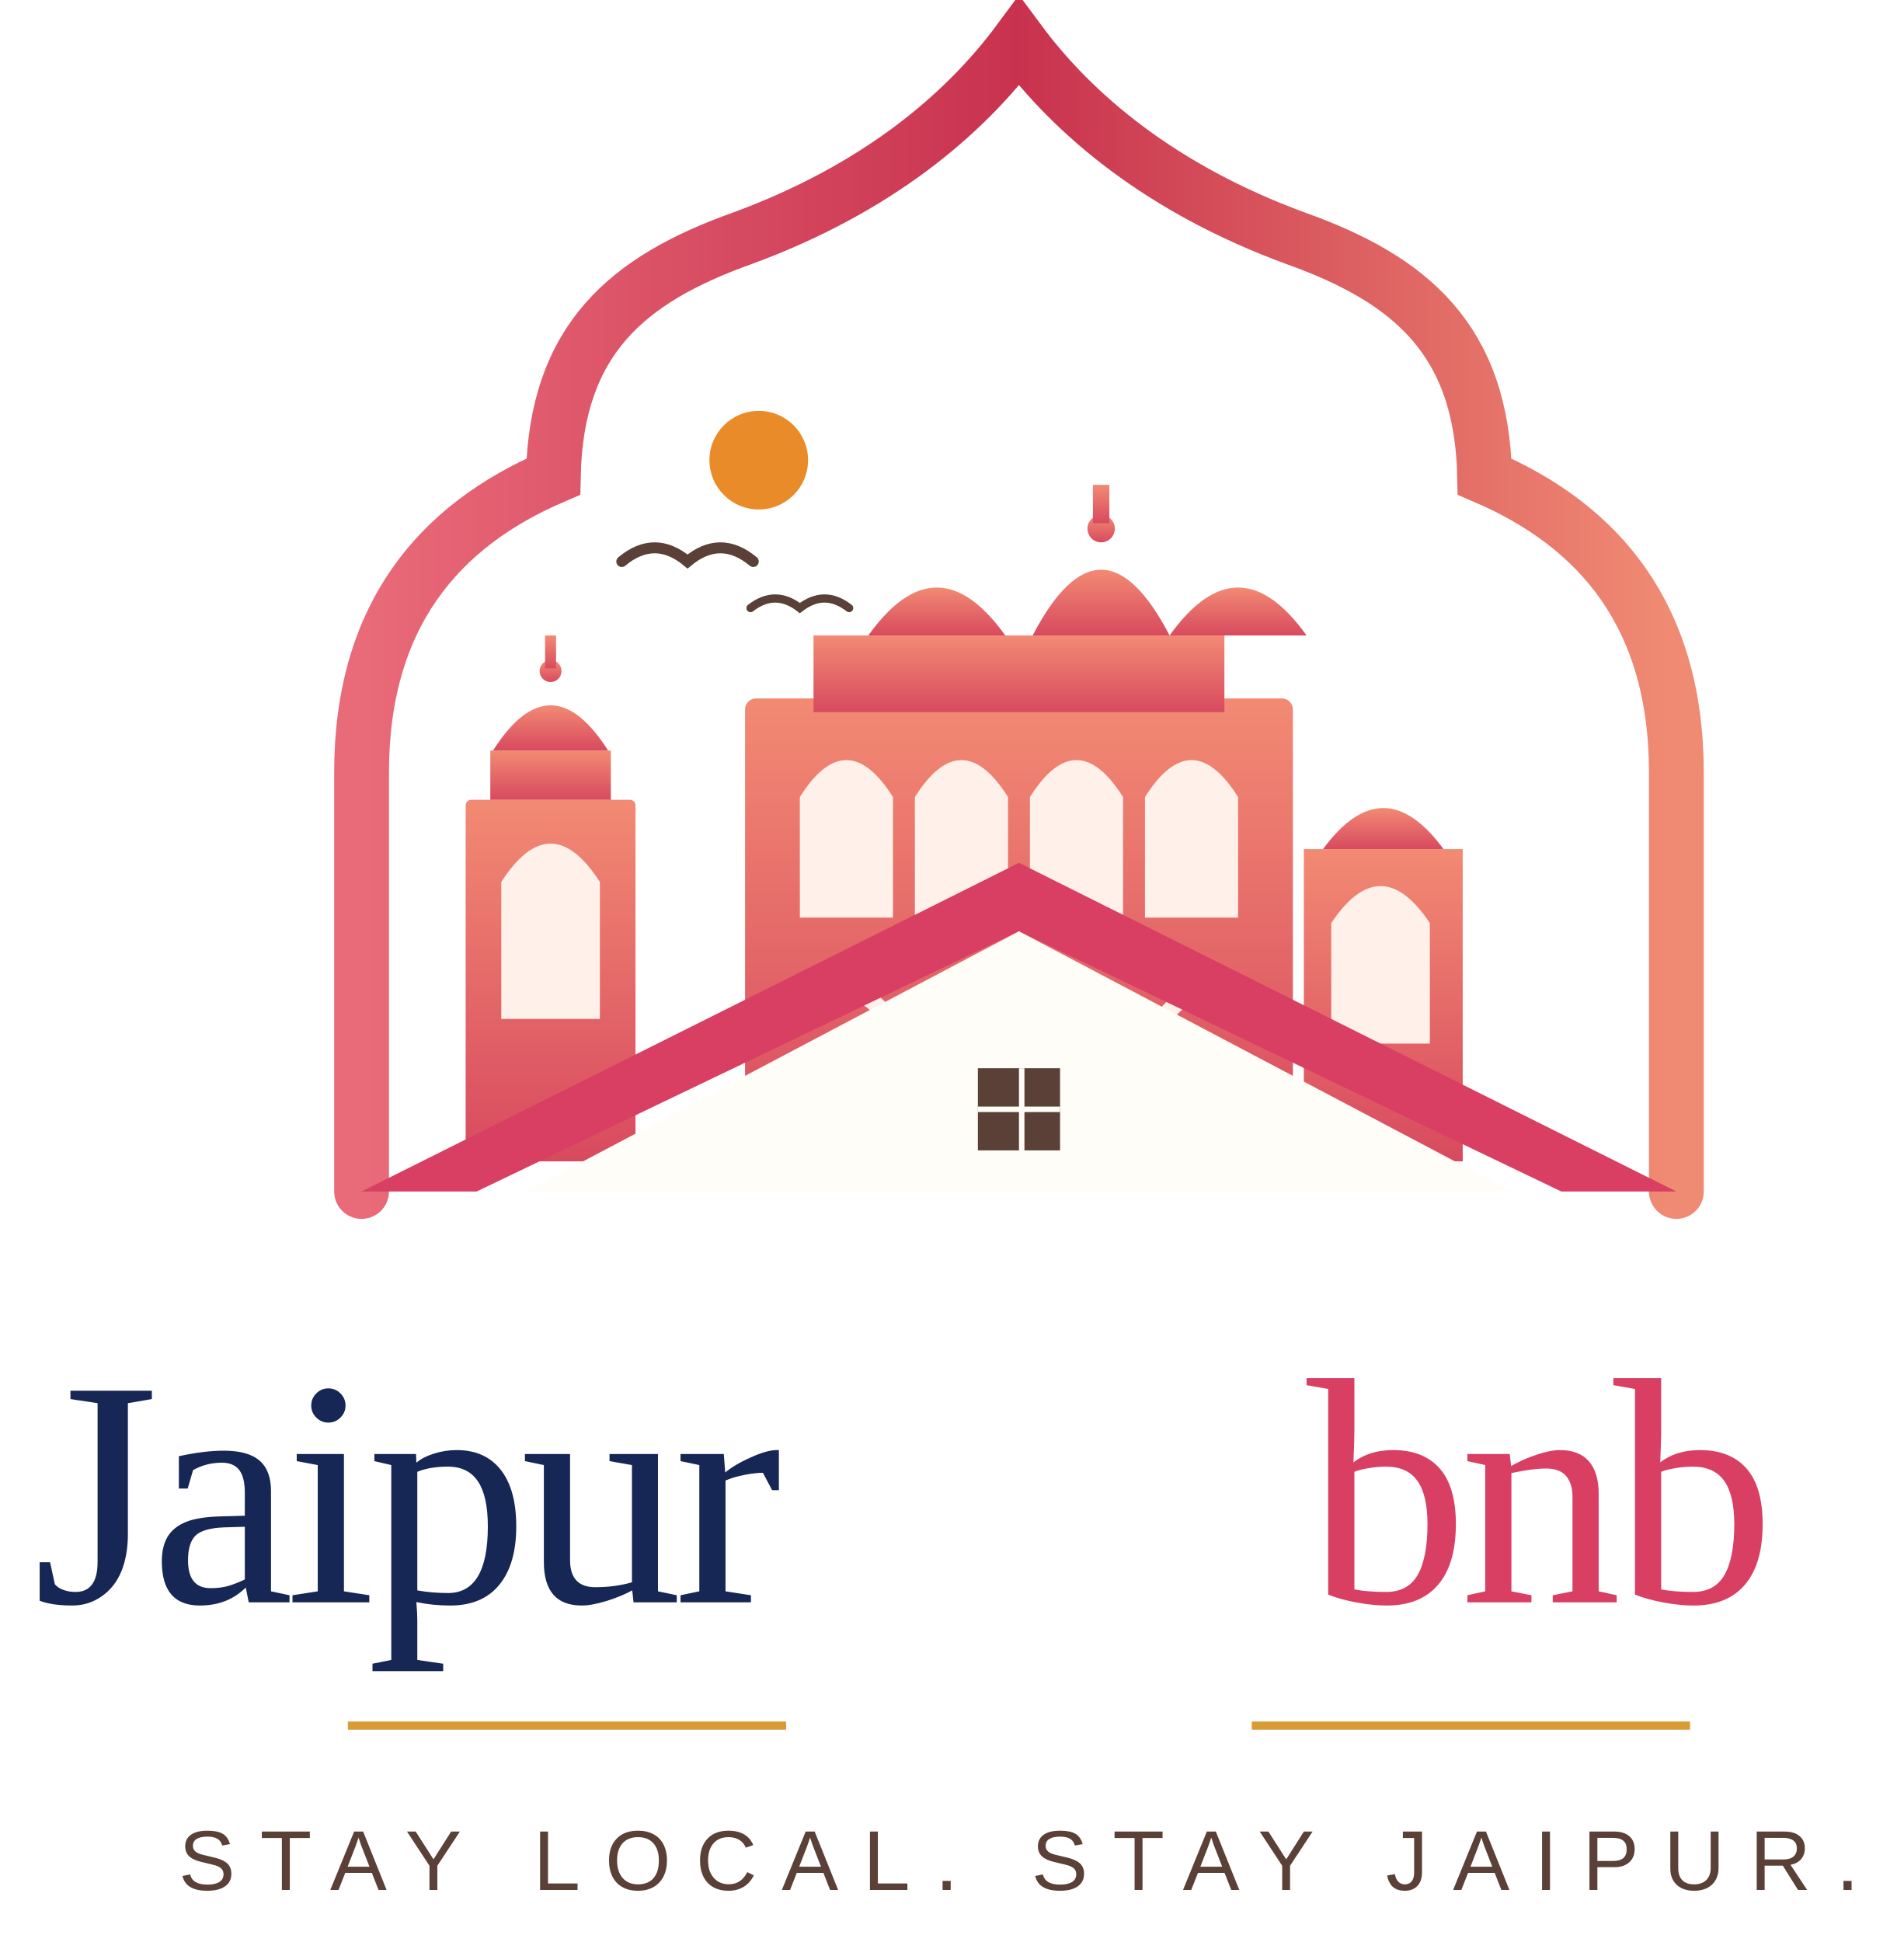
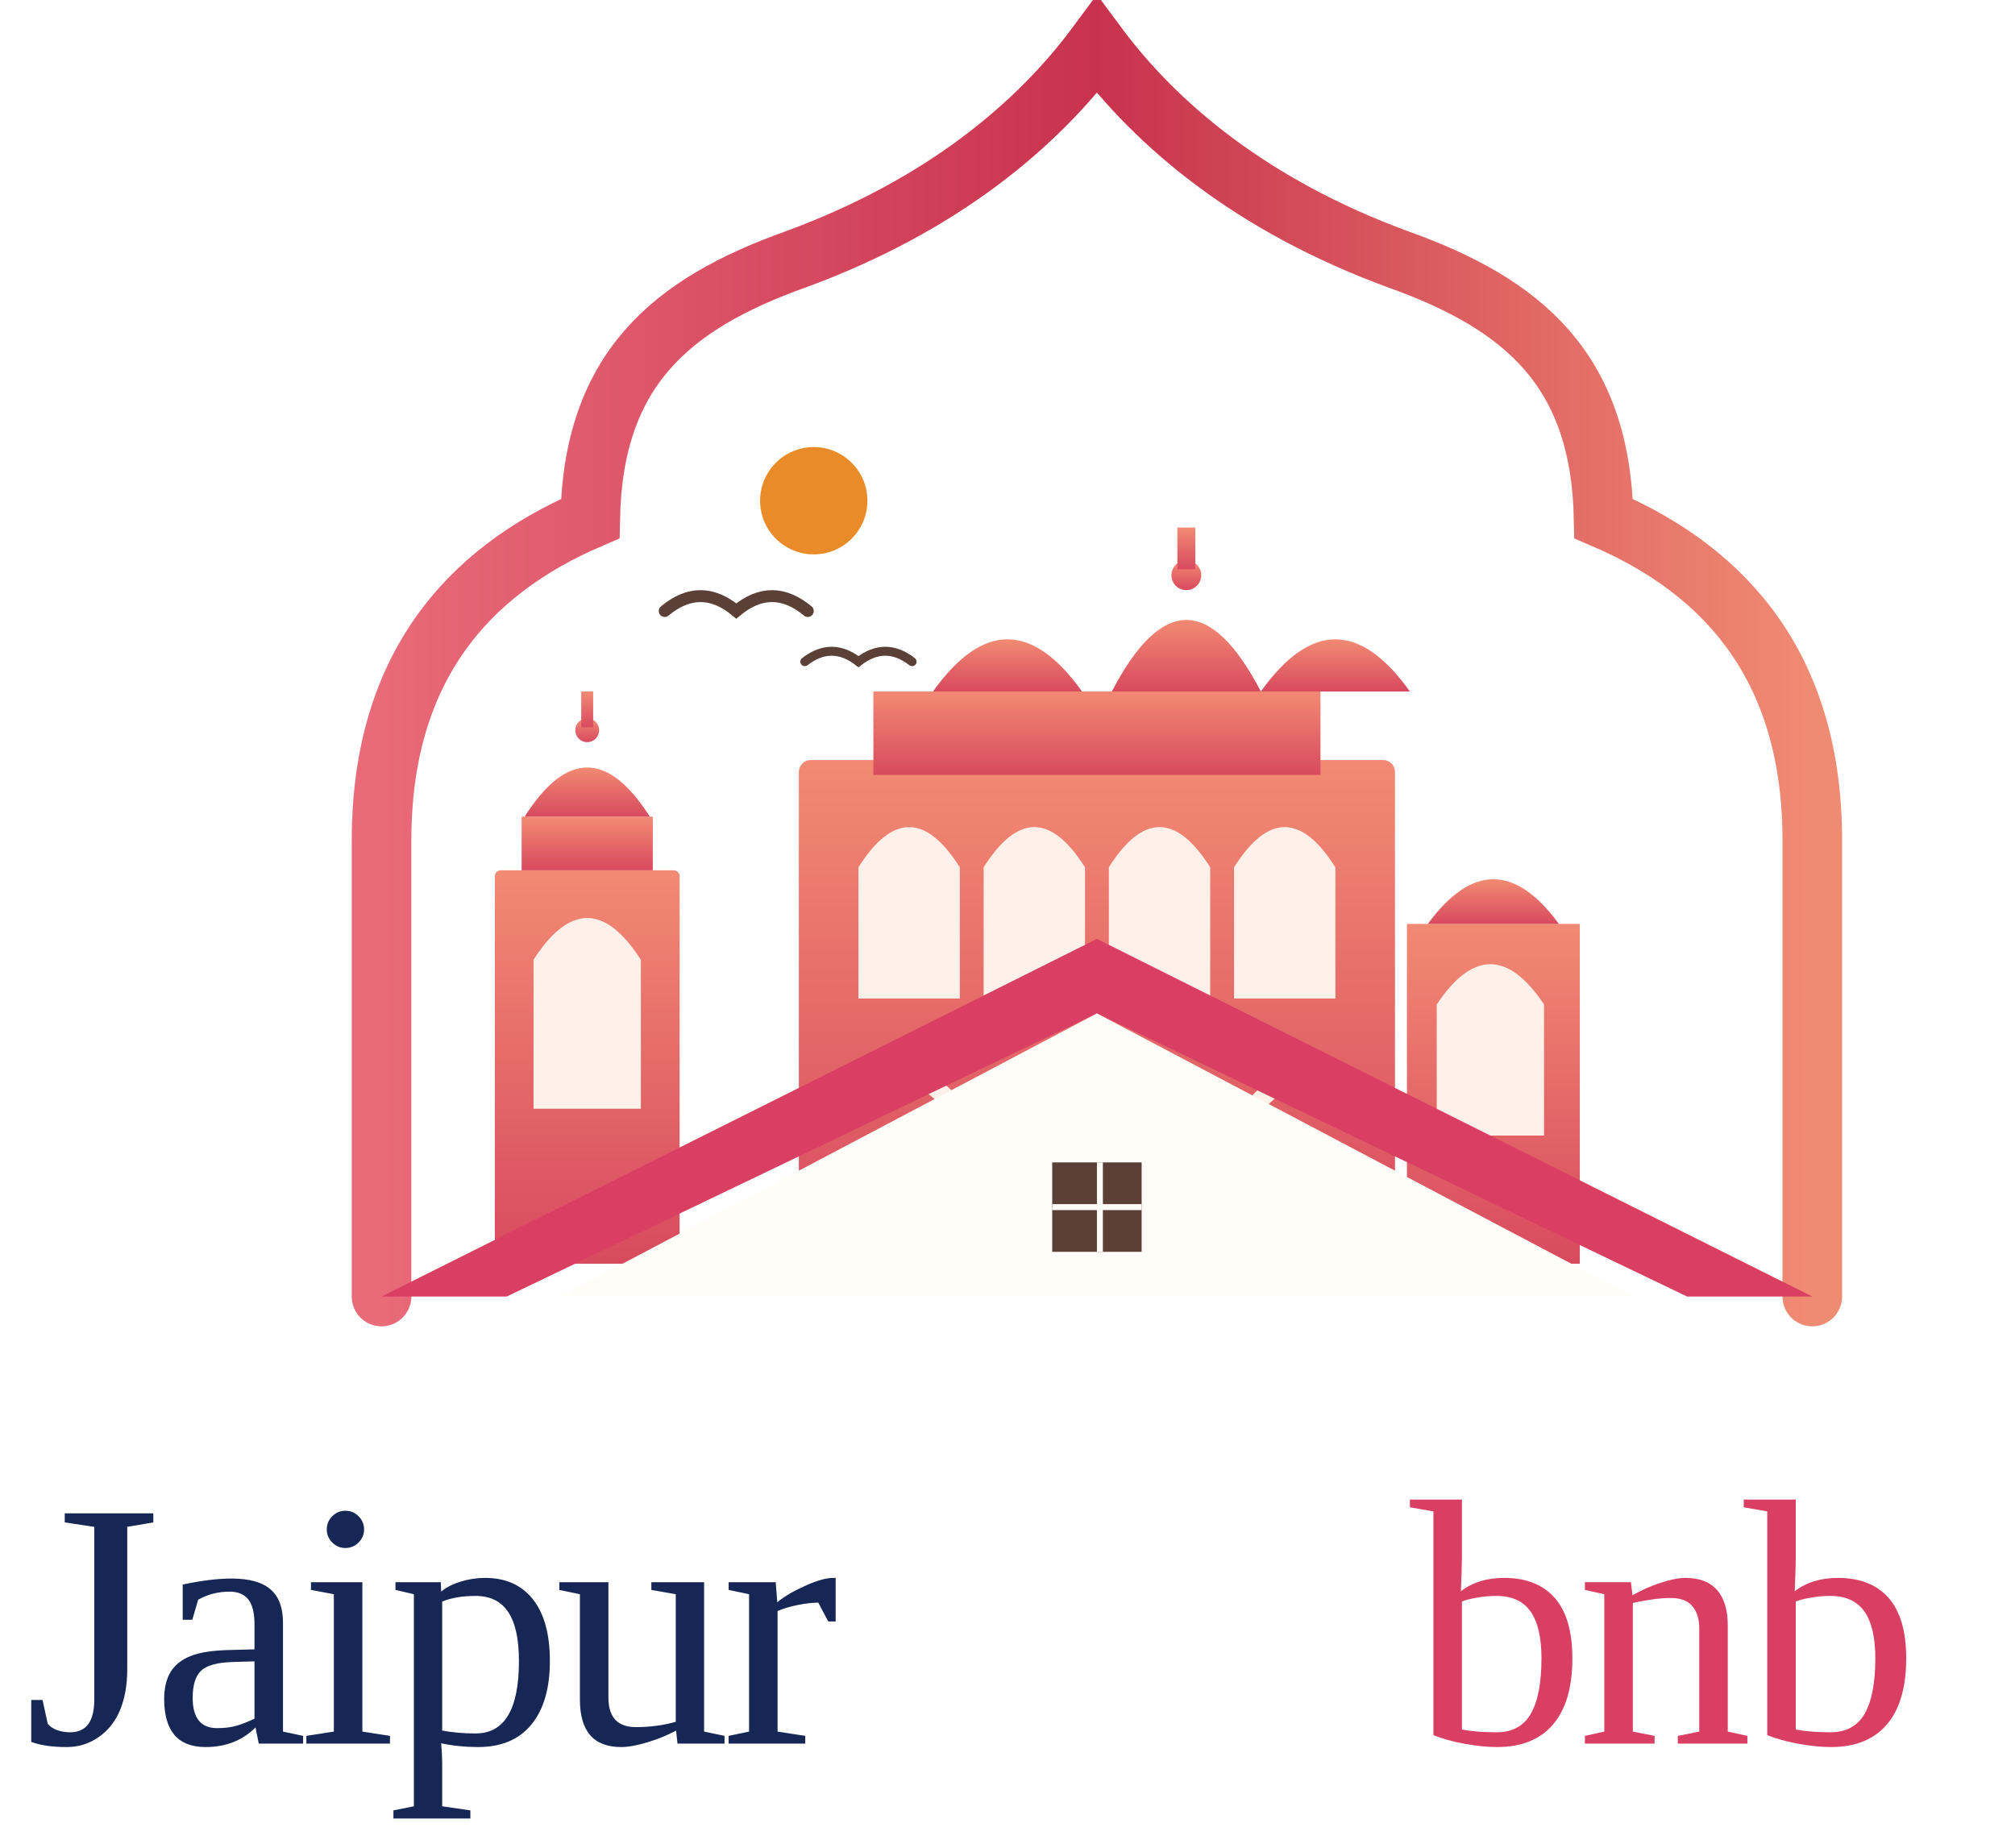
- <svg xmlns="http://www.w3.org/2000/svg" viewBox="228 0 695 709" role="img" aria-labelledby="title desc">
+ <svg xmlns="http://www.w3.org/2000/svg" viewBox="232 0 676 620" role="img" aria-labelledby="title desc">
  <defs>
    <linearGradient id="archGrad" x1="0" x2="1">
      <stop offset="0%" stop-color="#E96A79" />
      <stop offset="50%" stop-color="#C8324E" />
      <stop offset="100%" stop-color="#F08B73" />
    </linearGradient>
    <linearGradient id="palaceGrad" x1="0" y1="0" x2="0" y2="1">
      <stop offset="0%" stop-color="#F28A73" />
      <stop offset="100%" stop-color="#D84A5F" />
    </linearGradient>
    <style>
      .navy{fill:#162655}
      .rose{fill:#D83F63}
-       .gold{fill:#D99B34}
      .brown{fill:#5A4036}
-       .cream{fill:#FFFDF7}
    </style>
  </defs>
  <path d="M360 435 L360 282 C360 225 388 192 430 174 C431 124 457 102 499 87 C548 69 580 42 600 15 C620 42 652 69 701 87 C743 102 769 124 770 174 C812 192 840 225 840 282 L840 435" fill="none" stroke="url(#archGrad)" stroke-width="20" stroke-linecap="round" />
  <circle cx="505" cy="168" r="18" fill="#EA8B2A" />
  <path d="M455 205 q12 -10 24 0 q12 -10 24 0" fill="none" stroke="#5A4036" stroke-width="4" stroke-linecap="round" />
  <path d="M502 222 q9 -7 18 0 q9 -7 18 0" fill="none" stroke="#5A4036" stroke-width="3" stroke-linecap="round" />
  <g fill="url(#palaceGrad)">
    <rect x="398" y="292" width="62" height="132" rx="2" />
    <rect x="407" y="274" width="44" height="18" />
    <path d="M408 274 q21 -33 42 0 z" />
    <circle cx="429" cy="245" r="4" />
    <rect x="427" y="232" width="4" height="12" />
    <rect x="500" y="255" width="200" height="170" rx="4" />
    <rect x="525" y="232" width="150" height="28" />
    <path d="M545 232 q25 -35 50 0 z" />
    <path d="M605 232 q25 -48 50 0 z" />
    <circle cx="630" cy="193" r="5" />
    <rect x="627" y="177" width="6" height="14" />
    <path d="M655 232 q25 -35 50 0 z" />
    <rect x="704" y="310" width="58" height="114" />
    <path d="M711 310 q22 -30 44 0 z" />
  </g>
  <g fill="#FFF1E9">
    <path d="M411 322 q18 -28 36 0 v50 h-36z" />
    <path d="M520 291 q17 -27 34 0 v44 h-34z" />
    <path d="M562 291 q17 -27 34 0 v44 h-34z" />
    <path d="M604 291 q17 -27 34 0 v44 h-34z" />
    <path d="M646 291 q17 -27 34 0 v44 h-34z" />
    <path d="M714 337 q18 -27 36 0 v44 h-36z" />
  </g>
  <g fill="none" stroke="#FFF1E9" stroke-width="6">
    <path d="M515 375 q20 -28 40 0" />
    <path d="M560 375 q20 -28 40 0" />
    <path d="M605 375 q20 -28 40 0" />
    <path d="M650 375 q20 -28 40 0" />
  </g>
  <path d="M360 435 L600 315 L840 435 L798 435 L600 340 L402 435 Z" fill="#D83F63" />
  <path d="M600 340 L780 435 L420 435 Z" fill="#FFFDF7" />
  <rect x="585" y="390" width="30" height="30" fill="#5A4036" />
  <rect x="600" y="390" width="2" height="30" fill="#FFFDF7" />
  <rect x="585" y="404" width="30" height="2" fill="#FFFDF7" />
  <text x="240" y="585" font-size="118" font-family="Georgia, 'Times New Roman', serif" class="navy" letter-spacing="-3">Jaipur</text>
  <text x="705" y="585" font-size="118" font-family="Georgia, 'Times New Roman', serif" class="rose" letter-spacing="-3">bnb</text>
-   <line x1="355" y1="630" x2="515" y2="630" stroke="#D99B34" stroke-width="3" />
-   <line x1="685" y1="630" x2="845" y2="630" stroke="#D99B34" stroke-width="3" />
-   <text x="600" y="690" text-anchor="middle" font-size="31" font-family="Arial, Helvetica, sans-serif" letter-spacing="9" class="brown">STAY LOCAL. STAY JAIPUR.</text>
</svg>
